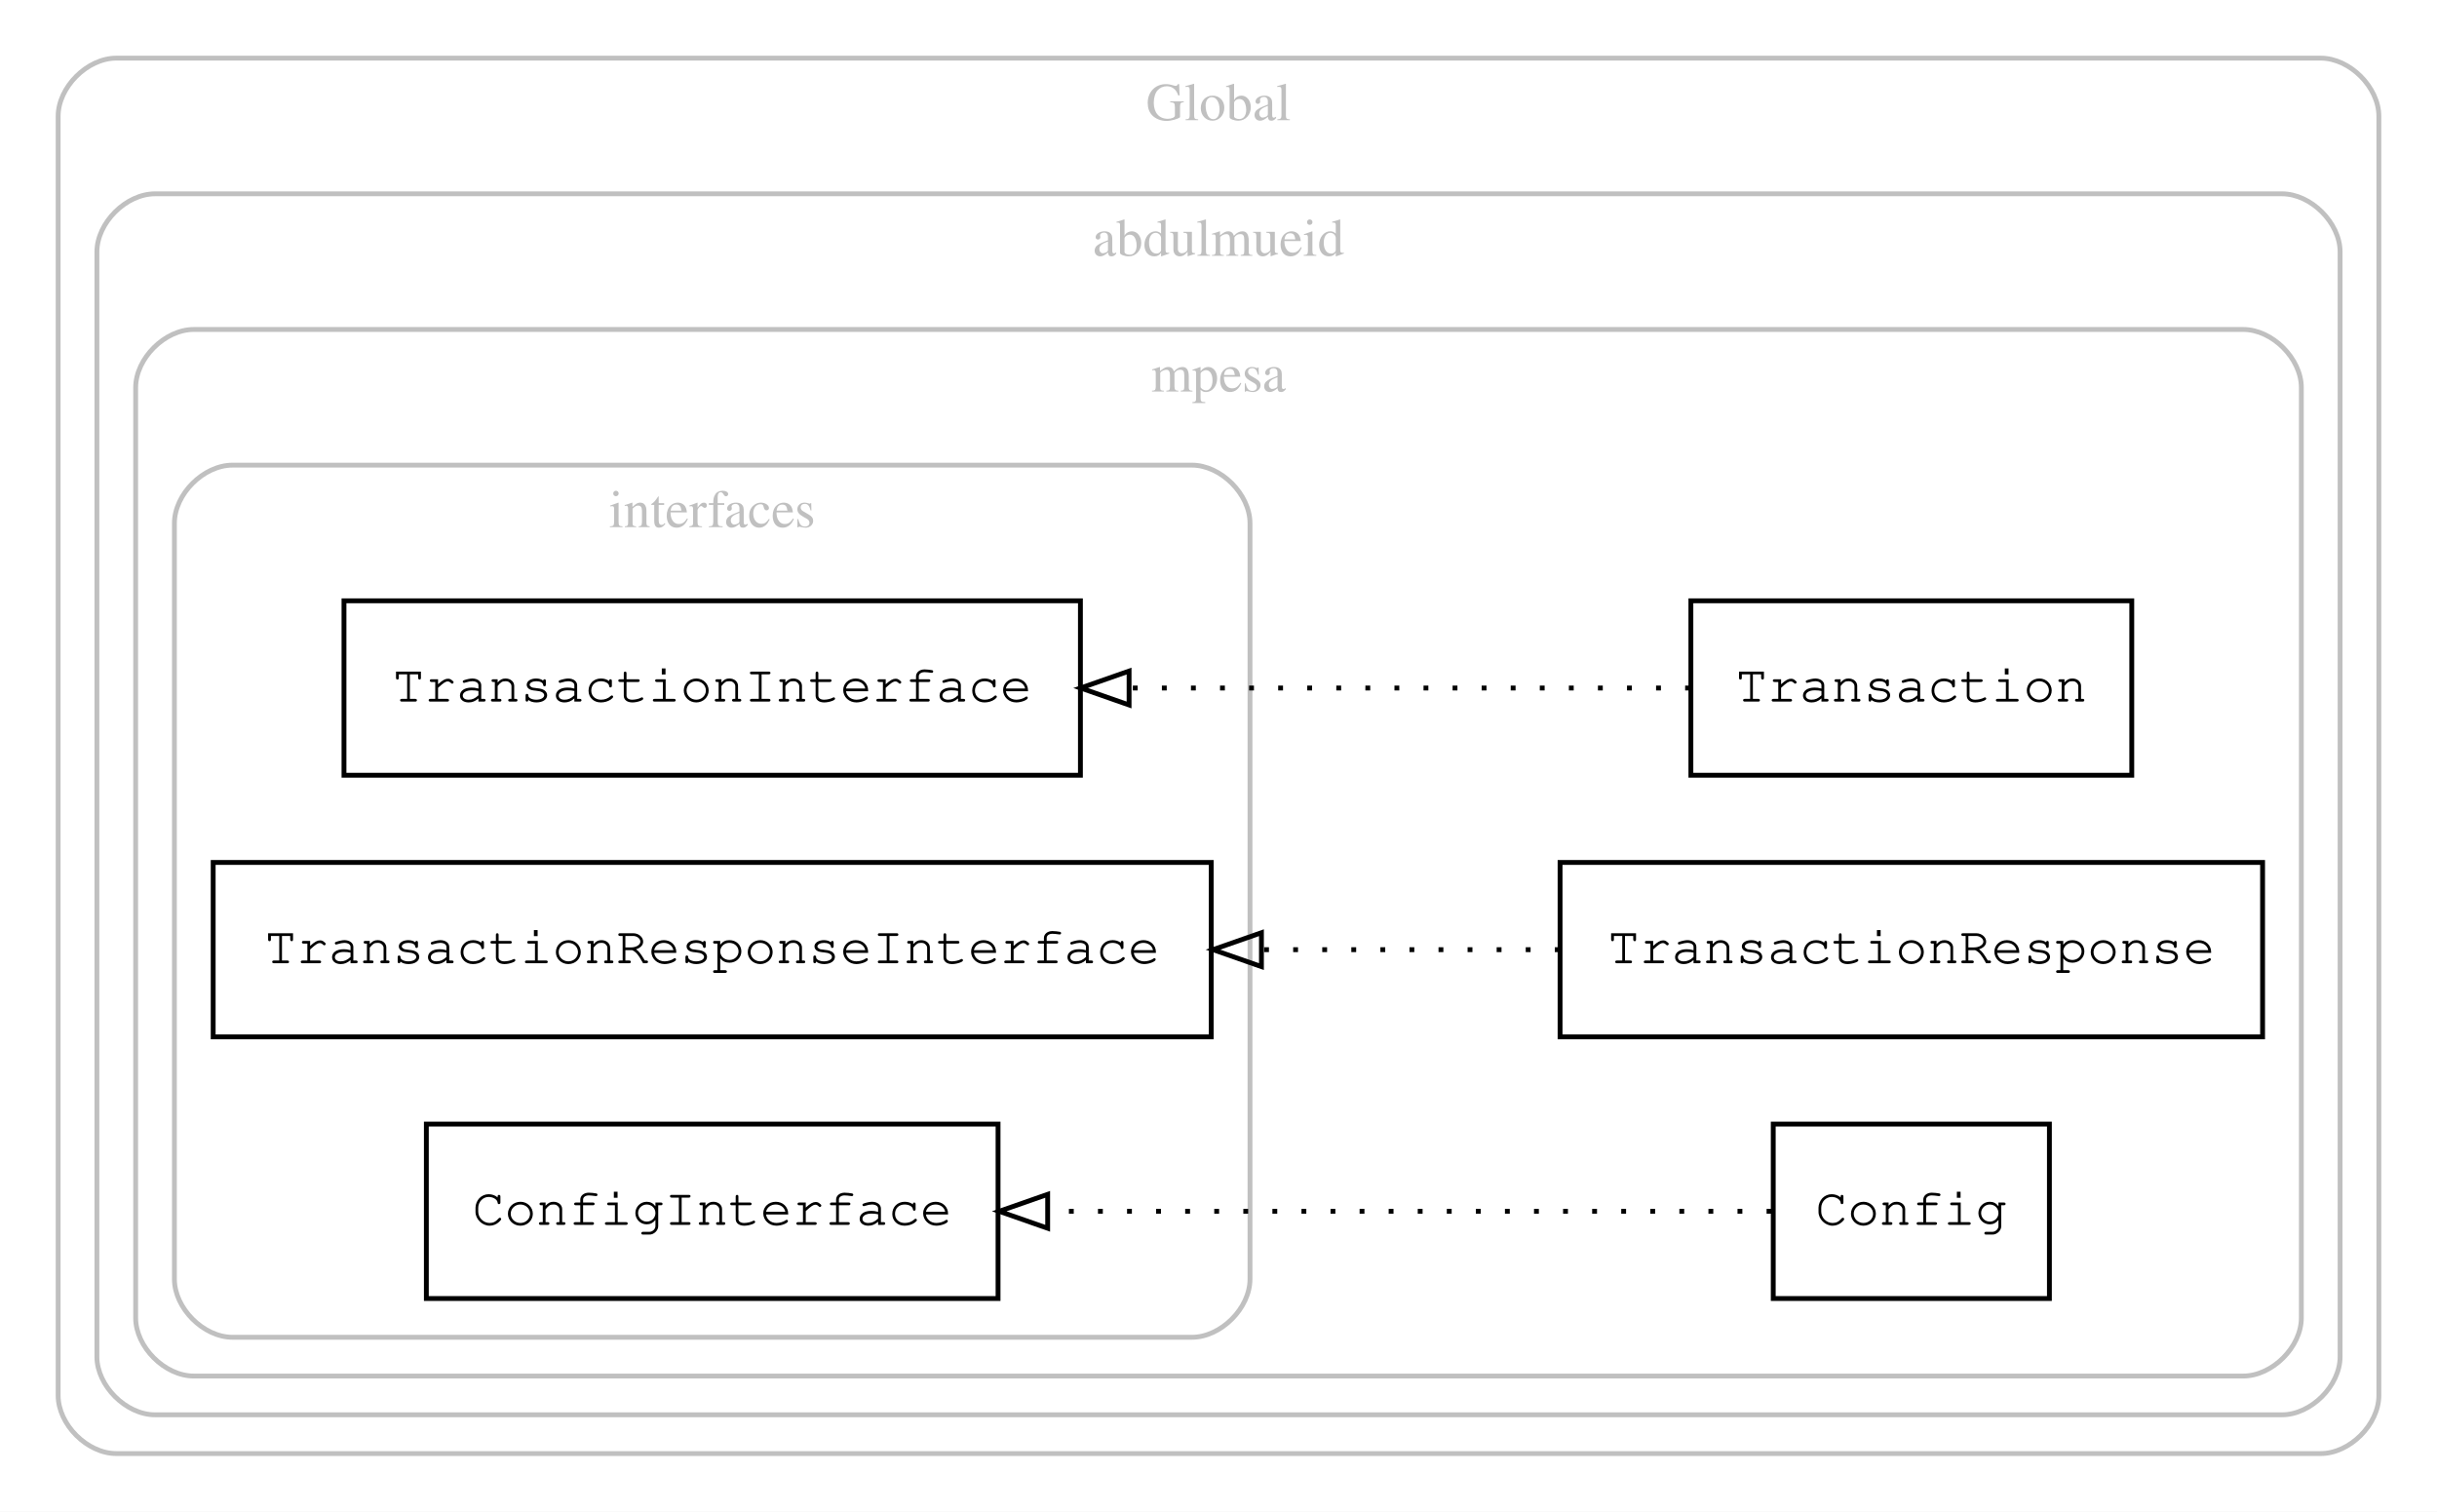
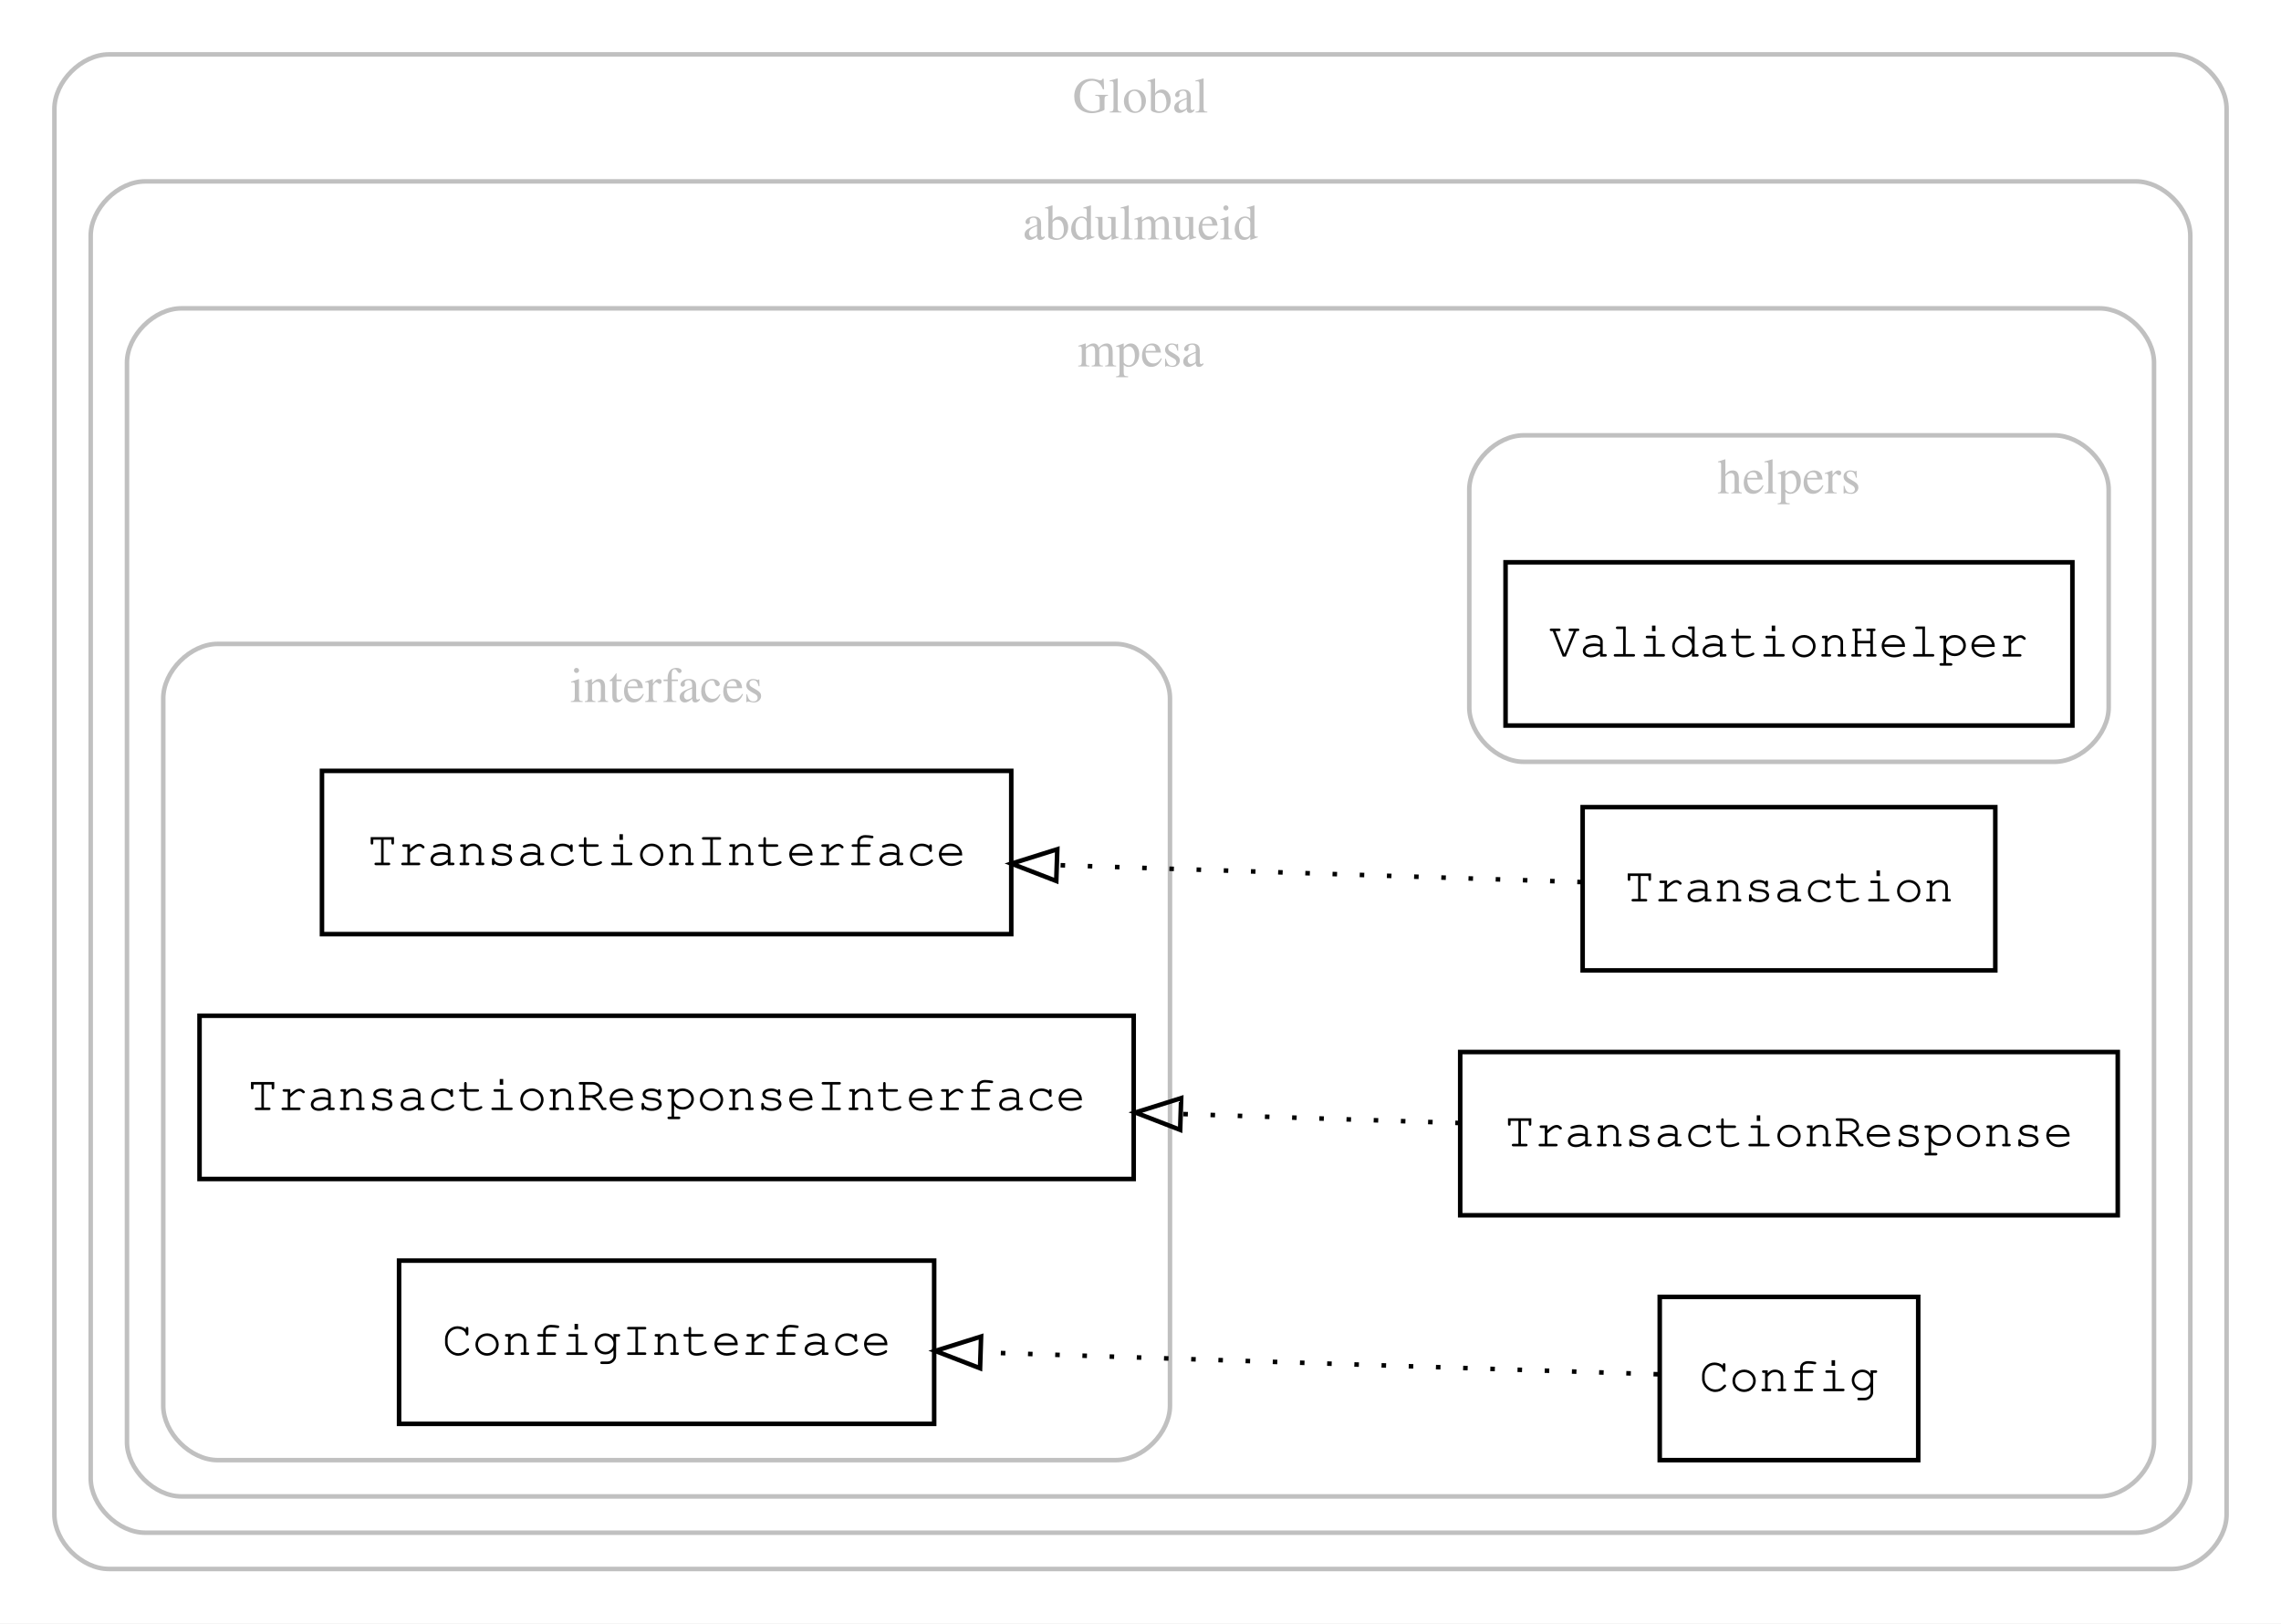
- <svg xmlns="http://www.w3.org/2000/svg" width="503pt" height="312pt" viewBox="0.00 0.00 503.00 312.00">
-   <g id="graph0" class="graph" transform="scale(1 1) rotate(0) translate(4 308)">
-     <polygon fill="#ffffff" stroke="transparent" points="-4,4 -4,-308 499,-308 499,4 -4,4" />
+ <svg xmlns="http://www.w3.org/2000/svg" width="503pt" height="358pt" viewBox="0.00 0.00 503.00 358.00">
+   <g id="graph0" class="graph" transform="scale(1 1) rotate(0) translate(4 354)">
+     <polygon fill="#ffffff" stroke="transparent" points="-4,4 -4,-354 499,-354 499,4 -4,4" />
    <g id="clust1" class="cluster">
-       <path fill="none" stroke="#c0c0c0" d="M20,-8C20,-8 475,-8 475,-8 481,-8 487,-14 487,-20 487,-20 487,-284 487,-284 487,-290 481,-296 475,-296 475,-296 20,-296 20,-296 14,-296 8,-290 8,-284 8,-284 8,-20 8,-20 8,-14 14,-8 20,-8" />
-       <text text-anchor="middle" x="247.5" y="-283.2" font-family="Times,serif" font-size="11.00" fill="#c0c0c0">Global</text>
+       <path fill="none" stroke="#c0c0c0" d="M20,-8C20,-8 475,-8 475,-8 481,-8 487,-14 487,-20 487,-20 487,-330 487,-330 487,-336 481,-342 475,-342 475,-342 20,-342 20,-342 14,-342 8,-336 8,-330 8,-330 8,-20 8,-20 8,-14 14,-8 20,-8" />
+       <text text-anchor="middle" x="247.5" y="-329.2" font-family="Times,serif" font-size="11.00" fill="#c0c0c0">Global</text>
    </g>
    <g id="clust2" class="cluster">
-       <path fill="none" stroke="#c0c0c0" d="M28,-16C28,-16 467,-16 467,-16 473,-16 479,-22 479,-28 479,-28 479,-256 479,-256 479,-262 473,-268 467,-268 467,-268 28,-268 28,-268 22,-268 16,-262 16,-256 16,-256 16,-28 16,-28 16,-22 22,-16 28,-16" />
-       <text text-anchor="middle" x="247.5" y="-255.2" font-family="Times,serif" font-size="11.00" fill="#c0c0c0">abdulmueid</text>
+       <path fill="none" stroke="#c0c0c0" d="M28,-16C28,-16 467,-16 467,-16 473,-16 479,-22 479,-28 479,-28 479,-302 479,-302 479,-308 473,-314 467,-314 467,-314 28,-314 28,-314 22,-314 16,-308 16,-302 16,-302 16,-28 16,-28 16,-22 22,-16 28,-16" />
+       <text text-anchor="middle" x="247.5" y="-301.2" font-family="Times,serif" font-size="11.00" fill="#c0c0c0">abdulmueid</text>
    </g>
    <g id="clust3" class="cluster">
-       <path fill="none" stroke="#c0c0c0" d="M36,-24C36,-24 459,-24 459,-24 465,-24 471,-30 471,-36 471,-36 471,-228 471,-228 471,-234 465,-240 459,-240 459,-240 36,-240 36,-240 30,-240 24,-234 24,-228 24,-228 24,-36 24,-36 24,-30 30,-24 36,-24" />
-       <text text-anchor="middle" x="247.5" y="-227.2" font-family="Times,serif" font-size="11.00" fill="#c0c0c0">mpesa</text>
+       <path fill="none" stroke="#c0c0c0" d="M36,-24C36,-24 459,-24 459,-24 465,-24 471,-30 471,-36 471,-36 471,-274 471,-274 471,-280 465,-286 459,-286 459,-286 36,-286 36,-286 30,-286 24,-280 24,-274 24,-274 24,-36 24,-36 24,-30 30,-24 36,-24" />
+       <text text-anchor="middle" x="247.5" y="-273.2" font-family="Times,serif" font-size="11.00" fill="#c0c0c0">mpesa</text>
    </g>
    <g id="clust4" class="cluster">
      <path fill="none" stroke="#c0c0c0" d="M44,-32C44,-32 242,-32 242,-32 248,-32 254,-38 254,-44 254,-44 254,-200 254,-200 254,-206 248,-212 242,-212 242,-212 44,-212 44,-212 38,-212 32,-206 32,-200 32,-200 32,-44 32,-44 32,-38 38,-32 44,-32" />
      <text text-anchor="middle" x="143" y="-199.2" font-family="Times,serif" font-size="11.00" fill="#c0c0c0">interfaces</text>
+     </g>
+     <g id="clust5" class="cluster">
+       <path fill="none" stroke="#c0c0c0" d="M332,-186C332,-186 449,-186 449,-186 455,-186 461,-192 461,-198 461,-198 461,-246 461,-246 461,-252 455,-258 449,-258 449,-258 332,-258 332,-258 326,-258 320,-252 320,-246 320,-246 320,-198 320,-198 320,-192 326,-186 332,-186" />
+       <text text-anchor="middle" x="390.5" y="-245.2" font-family="Times,serif" font-size="11.00" fill="#c0c0c0">helpers</text>
    </g>
    <g id="node1" class="node">
      <polygon fill="none" stroke="#000000" points="219,-184 67,-184 67,-148 219,-148 219,-184" />
      <text text-anchor="middle" x="143" y="-163.2" font-family="Courier,monospace" font-size="11.00" fill="#000000">TransactionInterface</text>
    </g>
    <g id="node2" class="node">
      <polygon fill="none" stroke="#000000" points="246,-130 40,-130 40,-94 246,-94 246,-130" />
      <text text-anchor="middle" x="143" y="-109.2" font-family="Courier,monospace" font-size="11.00" fill="#000000">TransactionResponseInterface</text>
    </g>
    <g id="node3" class="node">
      <polygon fill="none" stroke="#000000" points="202,-76 84,-76 84,-40 202,-40 202,-76" />
      <text text-anchor="middle" x="143" y="-55.2" font-family="Courier,monospace" font-size="11.00" fill="#000000">ConfigInterface</text>
    </g>
    <g id="node4" class="node">
-       <polygon fill="none" stroke="#000000" points="436,-184 345,-184 345,-148 436,-148 436,-184" />
-       <text text-anchor="middle" x="390.5" y="-163.2" font-family="Courier,monospace" font-size="11.00" fill="#000000">Transaction</text>
+       <polygon fill="none" stroke="#000000" points="453,-230 328,-230 328,-194 453,-194 453,-230" />
+       <text text-anchor="middle" x="390.5" y="-209.2" font-family="Courier,monospace" font-size="11.00" fill="#000000">ValidationHelper</text>
+     </g>
+     <g id="node5" class="node">
+       <polygon fill="none" stroke="#000000" points="436,-176 345,-176 345,-140 436,-140 436,-176" />
+       <text text-anchor="middle" x="390.5" y="-155.2" font-family="Courier,monospace" font-size="11.00" fill="#000000">Transaction</text>
    </g>
    <g id="edge1" class="edge">
-       <path fill="none" stroke="#000000" stroke-dasharray="1,5" d="M344.816,-166C312.505,-166 268.194,-166 229.321,-166" />
-       <polygon fill="none" stroke="#000000" points="229.043,-162.5 219.043,-166 229.043,-169.5 229.043,-162.5" />
+       <path fill="none" stroke="#000000" stroke-dasharray="1,5" d="M344.816,-159.477C312.505,-160.521 268.194,-161.953 229.321,-163.21" />
+       <polygon fill="none" stroke="#000000" points="228.925,-159.721 219.043,-163.542 229.151,-166.717 228.925,-159.721" />
    </g>
-     <g id="node5" class="node">
-       <polygon fill="none" stroke="#000000" points="463,-130 318,-130 318,-94 463,-94 463,-130" />
-       <text text-anchor="middle" x="390.5" y="-109.2" font-family="Courier,monospace" font-size="11.00" fill="#000000">TransactionResponse</text>
+     <g id="node6" class="node">
+       <polygon fill="none" stroke="#000000" points="463,-122 318,-122 318,-86 463,-86 463,-122" />
+       <text text-anchor="middle" x="390.5" y="-101.2" font-family="Courier,monospace" font-size="11.00" fill="#000000">TransactionResponse</text>
    </g>
    <g id="edge2" class="edge">
-       <path fill="none" stroke="#000000" stroke-dasharray="1,5" d="M317.914,-112C298.669,-112 277.421,-112 256.561,-112" />
-       <polygon fill="none" stroke="#000000" points="256.363,-108.5 246.362,-112 256.362,-115.5 256.363,-108.5" />
+       <path fill="none" stroke="#000000" stroke-dasharray="1,5" d="M317.914,-106.346C298.669,-106.968 277.421,-107.655 256.561,-108.329" />
+       <polygon fill="none" stroke="#000000" points="256.244,-104.838 246.362,-108.659 256.47,-111.834 256.244,-104.838" />
    </g>
-     <g id="node6" class="node">
-       <polygon fill="none" stroke="#000000" points="419,-76 362,-76 362,-40 419,-40 419,-76" />
-       <text text-anchor="middle" x="390.5" y="-55.2" font-family="Courier,monospace" font-size="11.00" fill="#000000">Config</text>
+     <g id="node7" class="node">
+       <polygon fill="none" stroke="#000000" points="419,-68 362,-68 362,-32 419,-32 419,-68" />
+       <text text-anchor="middle" x="390.5" y="-47.2" font-family="Courier,monospace" font-size="11.00" fill="#000000">Config</text>
    </g>
    <g id="edge3" class="edge">
-       <path fill="none" stroke="#000000" stroke-dasharray="1,5" d="M361.624,-58C325.315,-58 261.772,-58 212.518,-58" />
-       <polygon fill="none" stroke="#000000" points="212.239,-54.5 202.239,-58 212.239,-61.5 212.239,-54.5" />
+       <path fill="none" stroke="#000000" stroke-dasharray="1,5" d="M361.624,-50.933C325.315,-52.107 261.772,-54.161 212.518,-55.753" />
+       <polygon fill="none" stroke="#000000" points="212.121,-52.264 202.239,-56.085 212.347,-59.26 212.121,-52.264" />
    </g>
  </g>
</svg>
